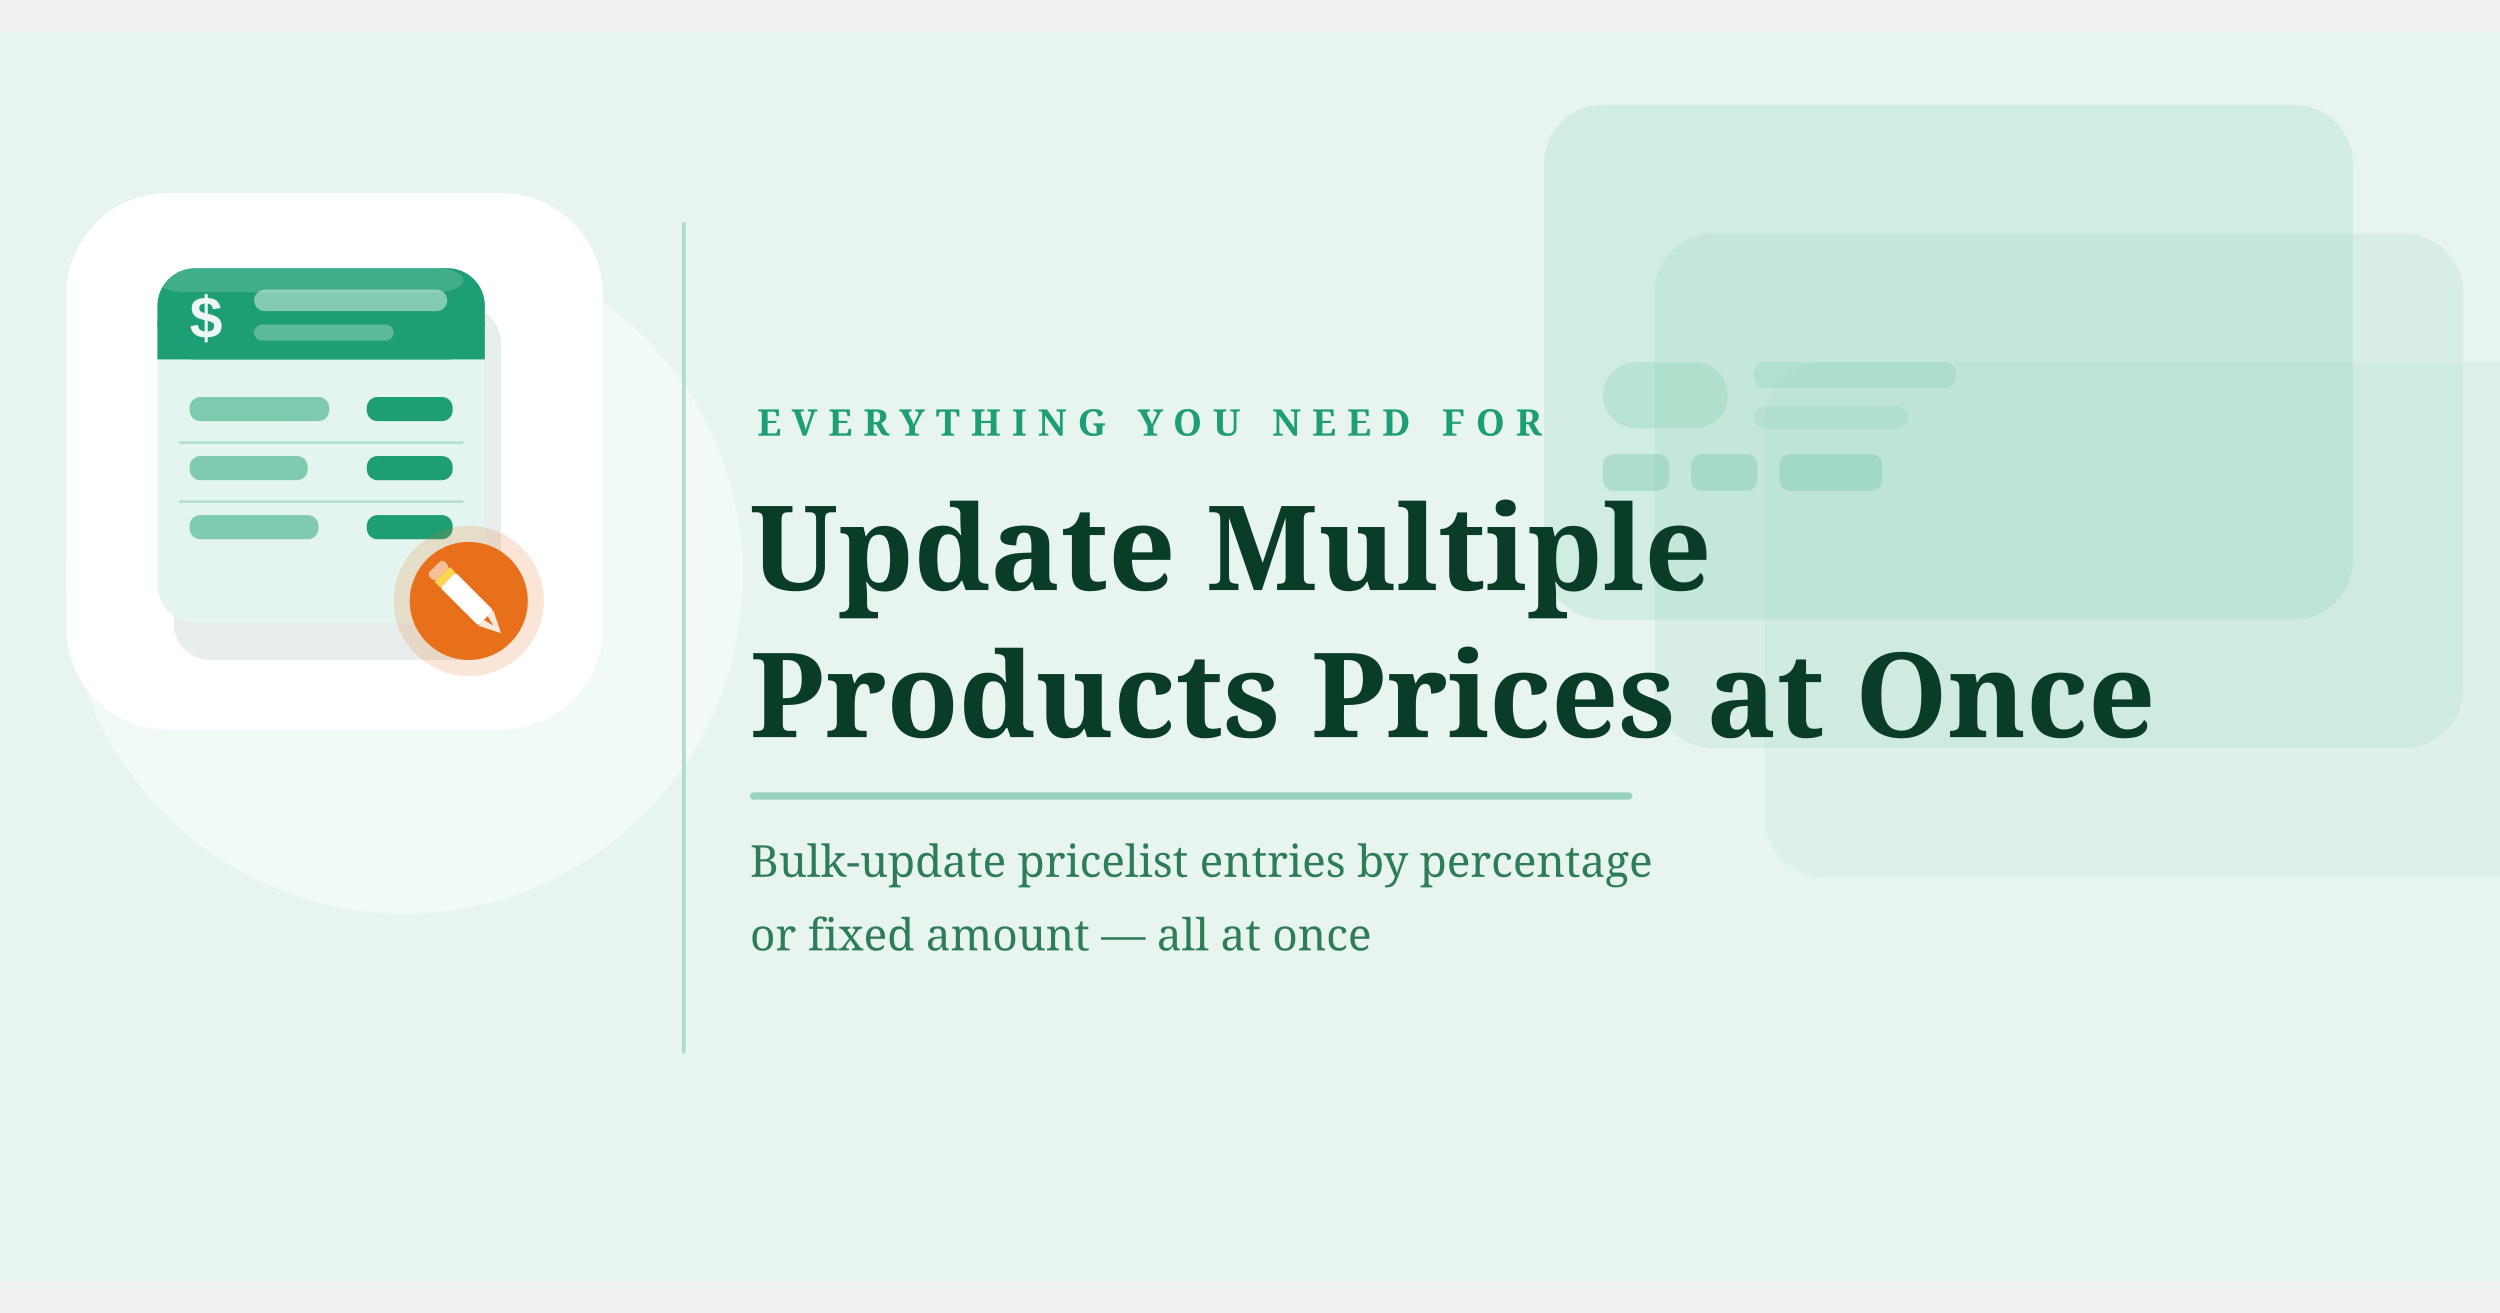
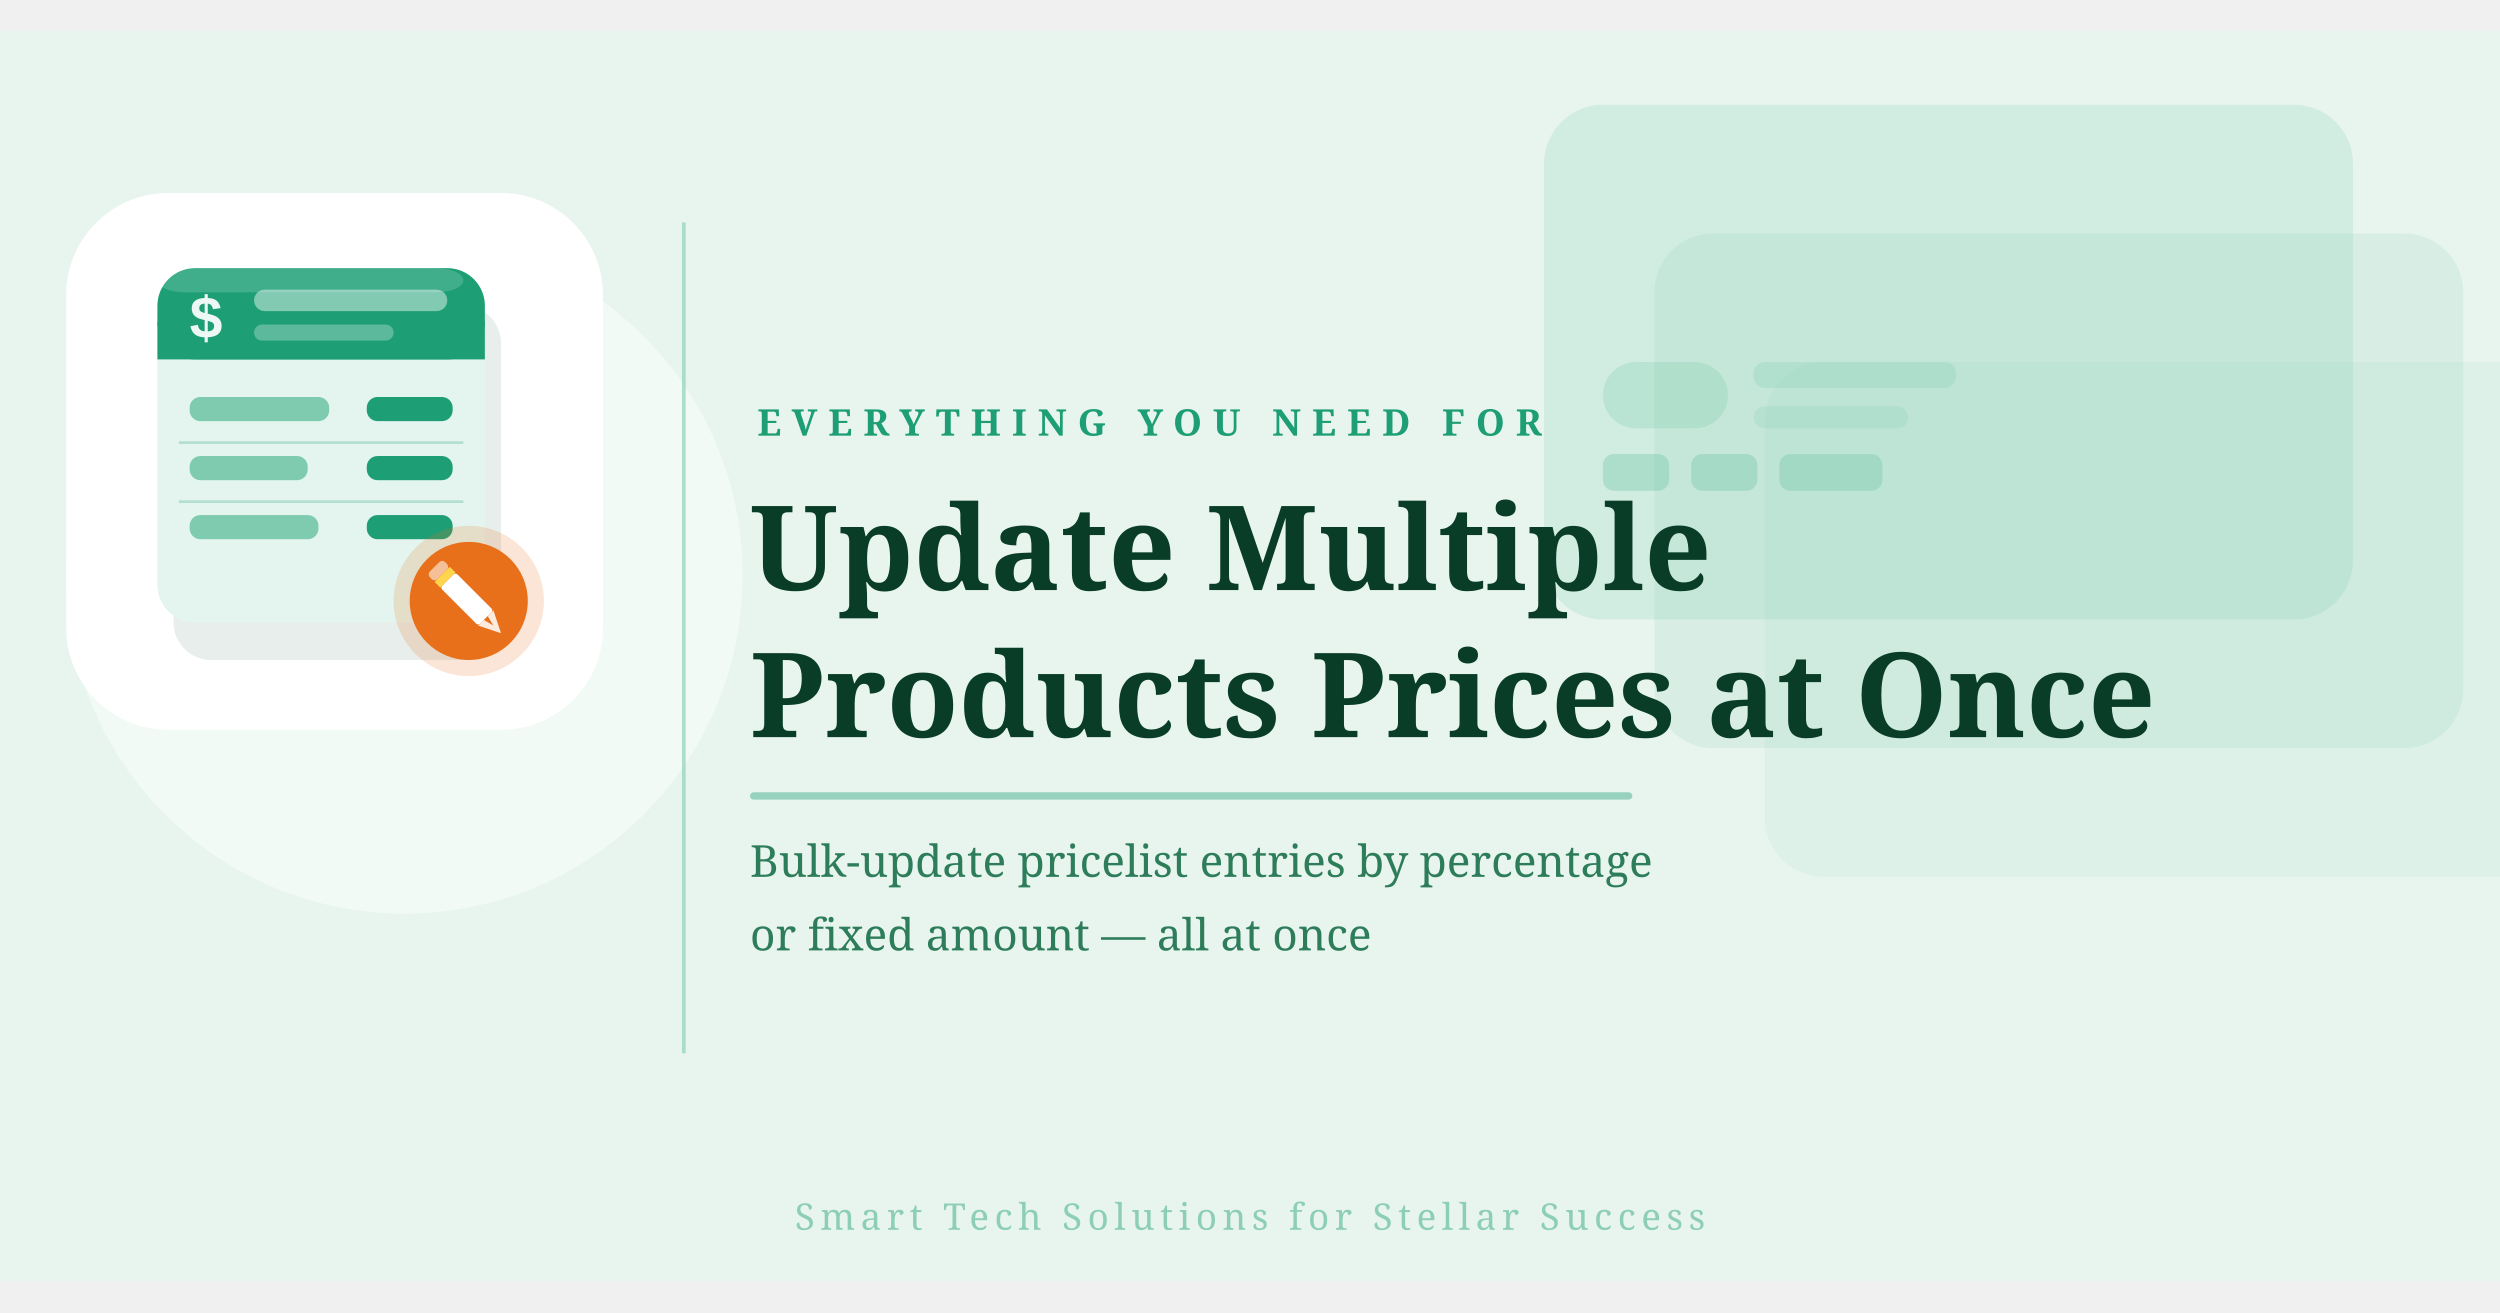
<svg xmlns="http://www.w3.org/2000/svg" width="1200" height="630" viewBox="0 0 680 340">
  <rect width="680" height="340" fill="#E8F5EE" />
  <rect x="420" y="20" width="220" height="140" rx="16" fill="#7ECBB0" opacity="0.22" />
  <rect x="450" y="55" width="220" height="140" rx="16" fill="#7ECBB0" opacity="0.15" />
  <rect x="480" y="90" width="220" height="140" rx="16" fill="#7ECBB0" opacity="0.10" />
  <rect x="436" y="90" width="34" height="18" rx="9" fill="#7ECBB0" opacity="0.30" />
  <rect x="477" y="90" width="55" height="7" rx="3" fill="#7ECBB0" opacity="0.28" />
  <rect x="477" y="102" width="42" height="6" rx="3" fill="#7ECBB0" opacity="0.22" />
  <rect x="436" y="115" width="18" height="10" rx="3" fill="#7ECBB0" opacity="0.45" />
  <rect x="460" y="115" width="18" height="10" rx="3" fill="#7ECBB0" opacity="0.45" />
  <rect x="484" y="115" width="28" height="10" rx="3" fill="#7ECBB0" opacity="0.45" />
  <circle cx="110" cy="148" r="92" fill="white" opacity="0.45" />
  <g transform="translate(18,44) scale(0.73)">
    <rect width="200" height="200" rx="38" fill="#FFFFFF" />
    <rect x="40" y="42" width="122" height="132" rx="14" fill="#0A4D30" opacity="0.10" />
    <rect x="34" y="28" width="122" height="132" rx="14" fill="#E3F5EE" />
    <rect x="34" y="28" width="122" height="34" rx="14" fill="#1D9E75" />
    <rect x="34" y="48" width="122" height="14" fill="#1D9E75" />
    <text x="46" y="54" font-family="Arial,sans-serif" font-weight="bold" font-size="22" fill="white" opacity="0.92">$</text>
    <rect x="70" y="36" width="72" height="8" rx="4" fill="white" opacity="0.45" />
    <rect x="70" y="49" width="52" height="6" rx="3" fill="white" opacity="0.28" />
    <rect x="34" y="28" width="114" height="9" rx="10" fill="white" opacity="0.16" />
    <rect x="46" y="76" width="52" height="9" rx="4" fill="#7ECBB0" />
    <rect x="112" y="76" width="32" height="9" rx="4" fill="#1D9E75" />
    <line x1="42" y1="93" x2="148" y2="93" stroke="#B2DFCF" stroke-width="1" />
    <rect x="46" y="98" width="44" height="9" rx="4" fill="#7ECBB0" />
    <rect x="112" y="98" width="32" height="9" rx="4" fill="#1D9E75" />
    <line x1="42" y1="115" x2="148" y2="115" stroke="#B2DFCF" stroke-width="1" />
    <rect x="46" y="120" width="48" height="9" rx="4" fill="#7ECBB0" />
    <rect x="112" y="120" width="32" height="9" rx="4" fill="#1D9E75" />
    <circle cx="150" cy="152" r="28" fill="#E8701A" opacity="0.18" />
    <circle cx="150" cy="152" r="22" fill="#E8701A" />
    <g transform="translate(150,152) rotate(-45)">
      <rect x="-4" y="-18" width="8" height="4" rx="1.5" fill="rgba(255,255,255,0.55)" />
      <rect x="-4" y="-14" width="8" height="3" fill="rgba(255,220,80,0.95)" />
      <rect x="-4" y="-11" width="8" height="20" rx="1" fill="white" />
      <polygon points="-4,9 4,9 0,17" fill="rgba(255,255,255,0.85)" />
      <polygon points="-1,9 1,9 0,13" fill="#E8701A" />
    </g>
  </g>
  <line x1="186" y1="52" x2="186" y2="278" stroke="#7ECBB0" stroke-width="1" opacity="0.6" />
  <text x="206" y="110" font-family="Georgia,serif" font-size="10" fill="#1D9E75" letter-spacing="3" font-weight="bold">EVERYTHING YOU NEED FOR</text>
  <text x="204" y="152" font-family="Georgia,serif" font-size="32" fill="#0A3D28" font-weight="bold">Update Multiple</text>
  <text x="204" y="192" font-family="Georgia,serif" font-size="32" fill="#0A3D28" font-weight="bold">Products Prices at Once</text>
  <rect x="204" y="207" width="240" height="2" rx="1" fill="#1D9E75" opacity="0.4" />
  <text x="204" y="230" font-family="Georgia,serif" font-size="12" fill="#2E7D5A">Bulk-update pricelist entries by percentage</text>
  <text x="204" y="250" font-family="Georgia,serif" font-size="12" fill="#2E7D5A">or fixed amount — all at once</text>
+   <text x="340" y="326" font-family="Georgia,serif" font-size="10" fill="#1D9E75" text-anchor="middle" opacity="0.45" letter-spacing="1.5">Smart Tech Solutions for Stellar Success</text>
</svg>
